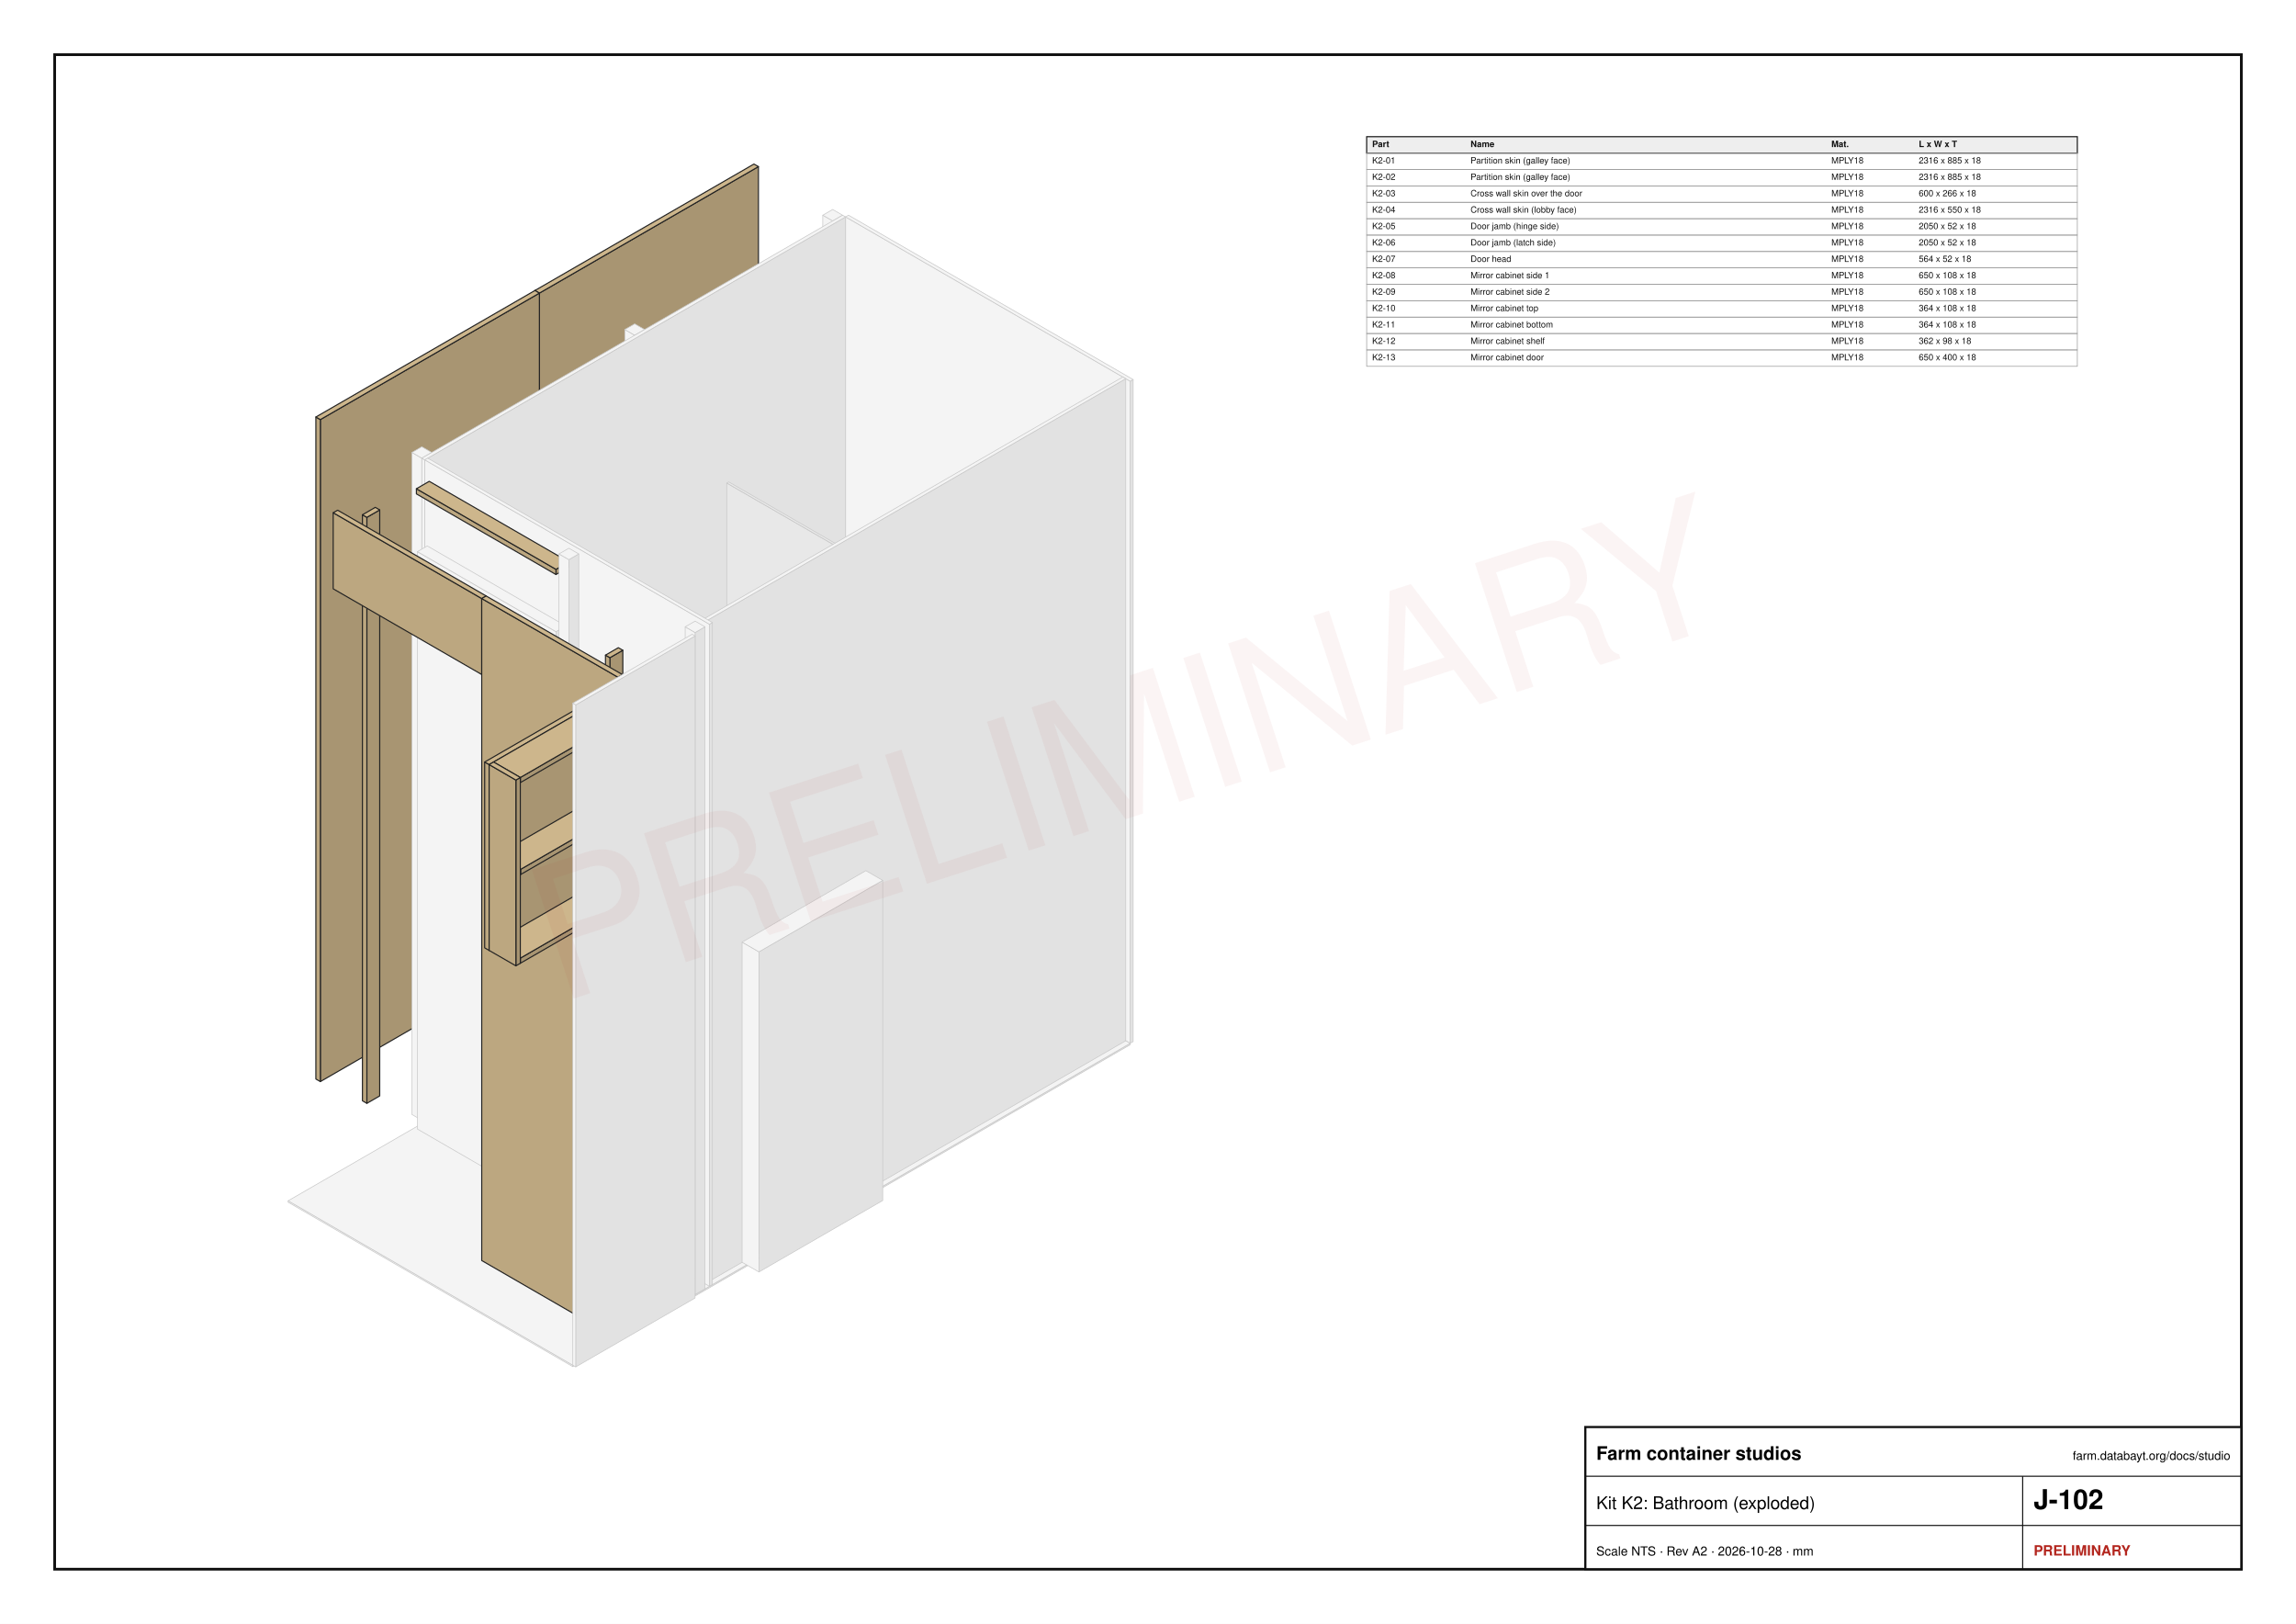
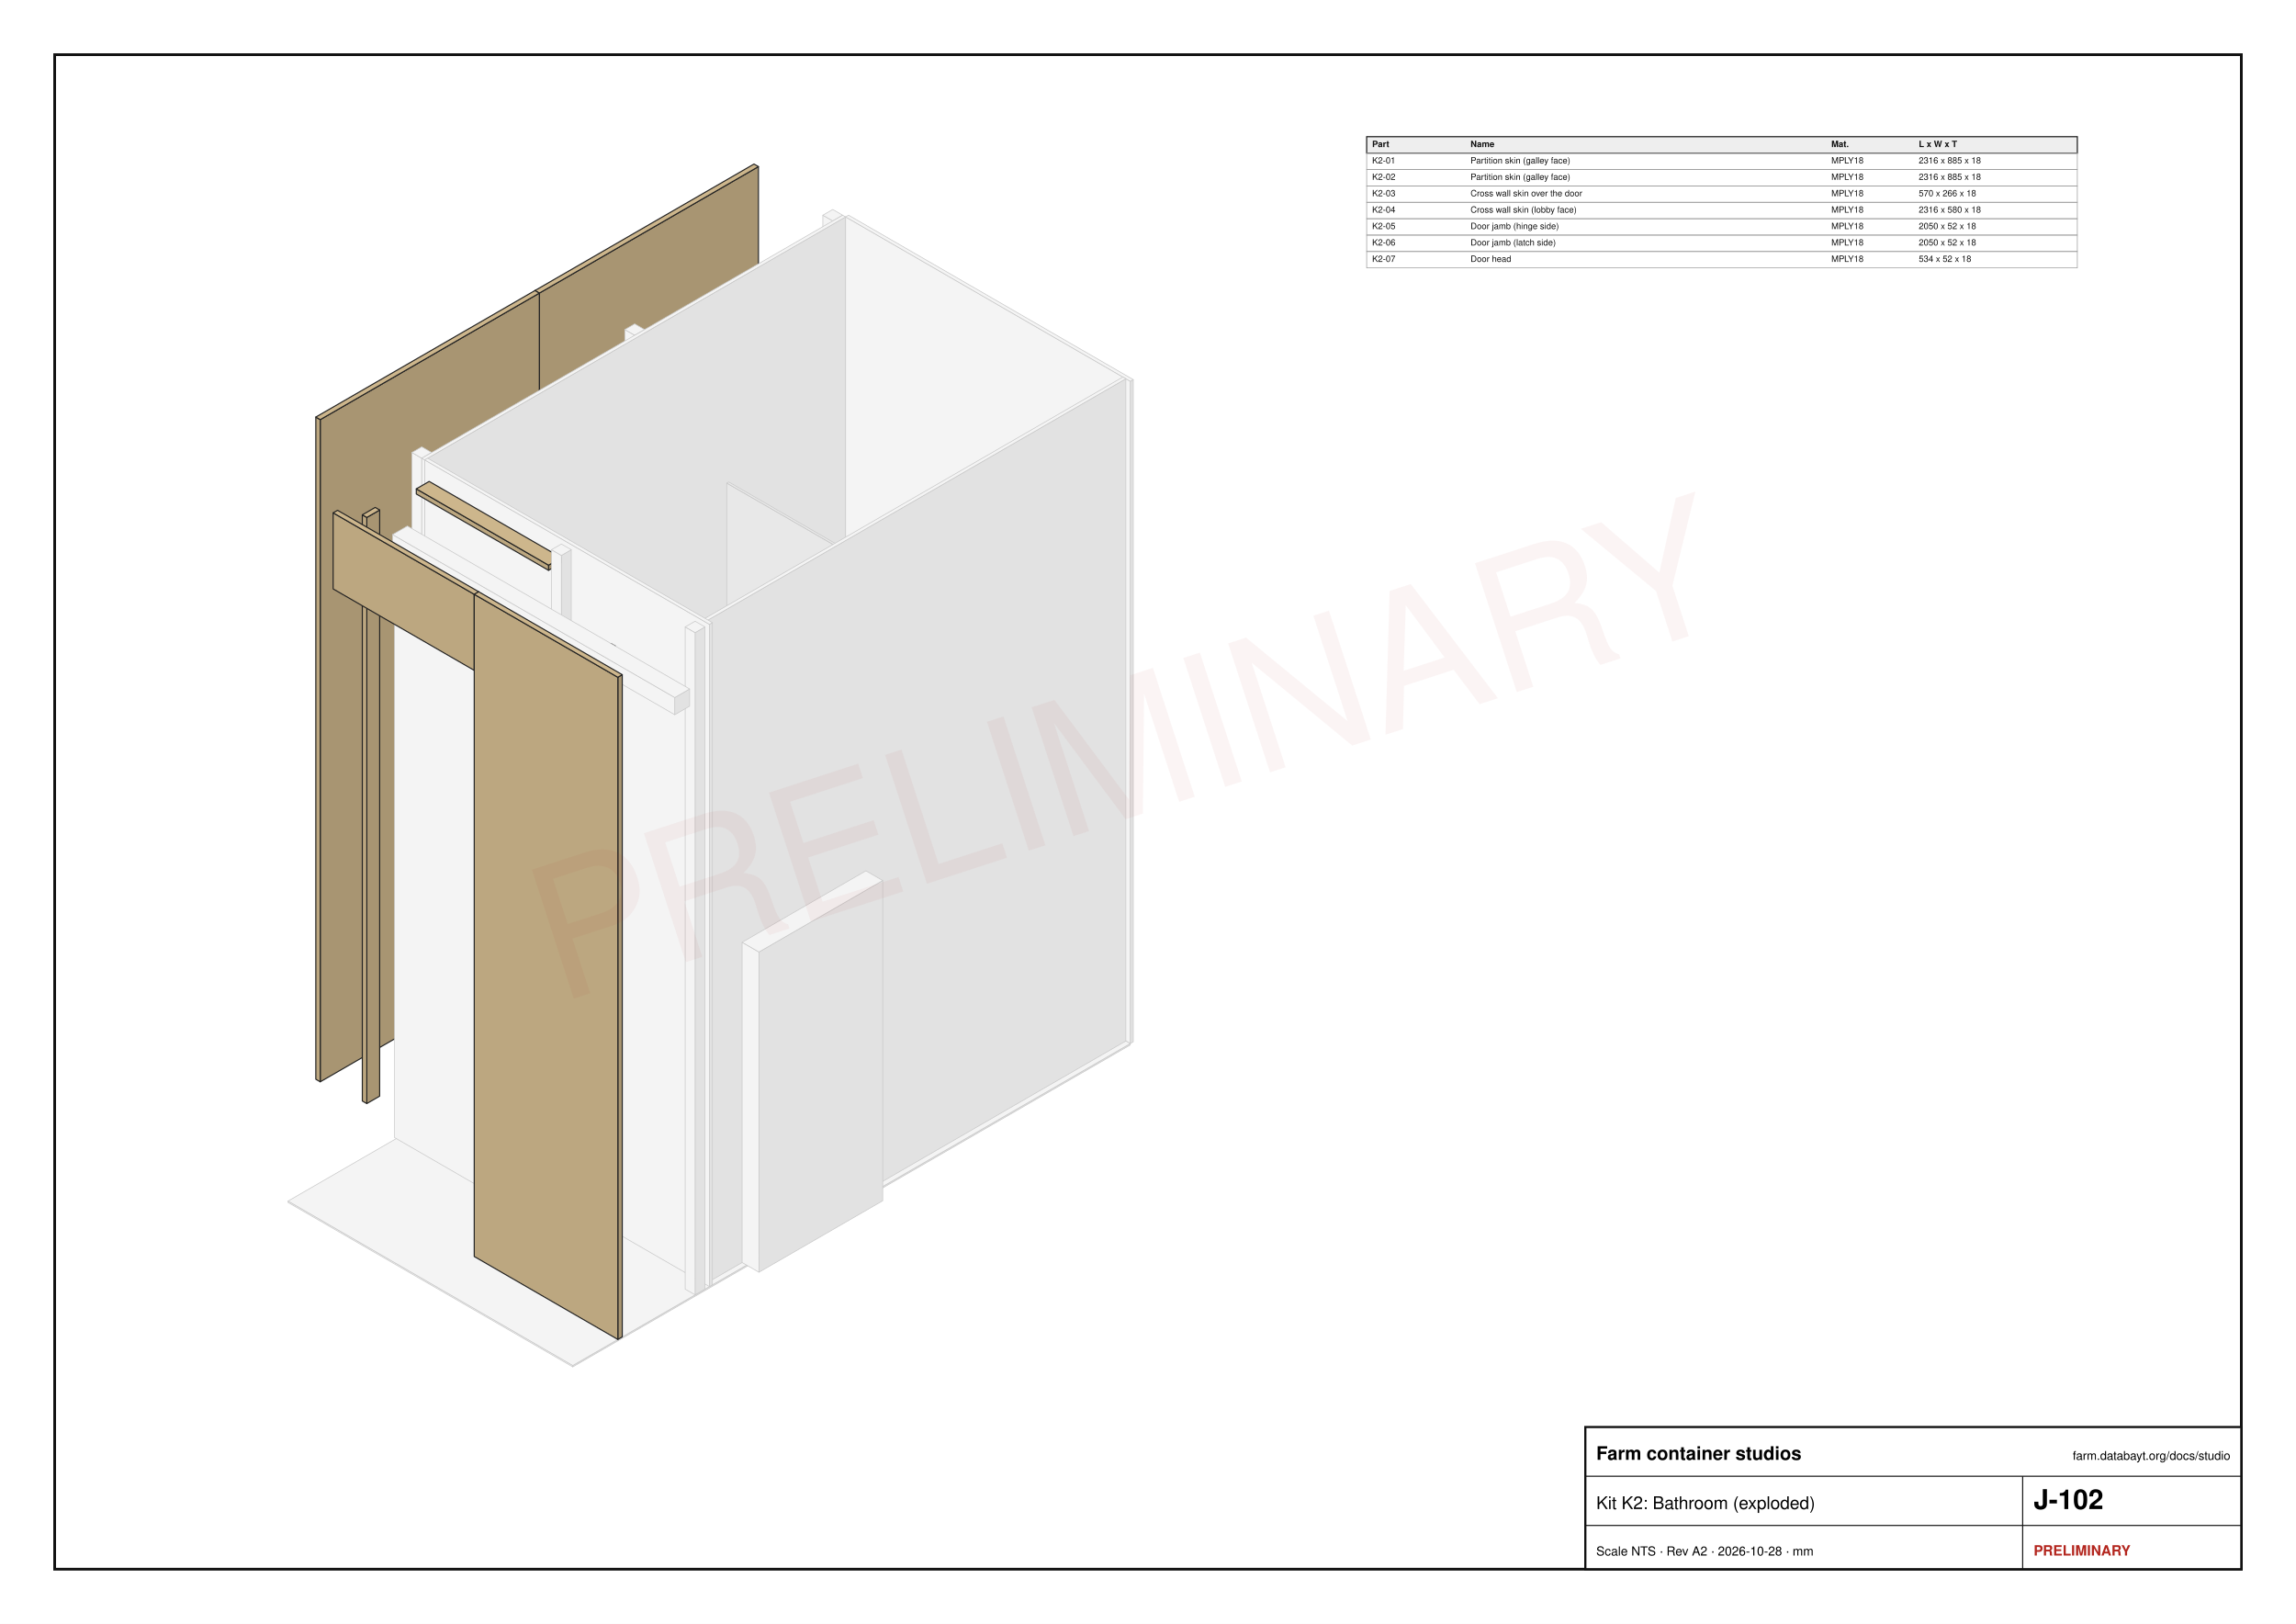
<svg xmlns="http://www.w3.org/2000/svg" width="420mm" height="297mm" viewBox="0 0 420 297" font-family="Helvetica, Arial, sans-serif">
  <rect x="0" y="0" width="420" height="297" fill="#fff" />
  <rect x="10" y="10" width="400" height="277" fill="none" stroke="#111" stroke-width="0.5" />
-   <polygon points="154.13,160.44 152.32,161.49 152.32,40.4 154.13,39.36" fill="#e2e2e2" stroke="#c8c8c8" stroke-width="0.12" stroke-linejoin="round" />
-   <polygon points="150.51,160.44 152.32,161.49 152.32,40.4 150.51,39.36" fill="#f4f4f4" stroke="#c8c8c8" stroke-width="0.12" stroke-linejoin="round" />
-   <polygon points="152.32,38.31 154.13,39.36 152.32,40.4 150.51,39.36" fill="#f4f4f4" stroke="#c8c8c8" stroke-width="0.12" stroke-linejoin="round" />
-   <polygon points="138.74,151.55 98.67,174.69 98.67,53.61 138.74,30.47" fill="#a89572" stroke="#222" stroke-width="0.2" stroke-linejoin="round" />
-   <polygon points="97.85,174.22 98.67,174.69 98.67,53.61 97.85,53.13" fill="#bca780" stroke="#222" stroke-width="0.2" stroke-linejoin="round" />
-   <polygon points="137.92,30 138.74,30.47 98.67,53.61 97.85,53.13" fill="#cdb68c" stroke="#222" stroke-width="0.2" stroke-linejoin="round" />
-   <polygon points="207.29,190.5 206.74,190.82 206.74,69.73 207.29,69.42" fill="#e2e2e2" stroke="#c8c8c8" stroke-width="0.12" stroke-linejoin="round" />
-   <polygon points="154.68,160.76 206.74,190.82 206.74,69.73 154.68,39.67" fill="#f4f4f4" stroke="#c8c8c8" stroke-width="0.12" stroke-linejoin="round" />
-   <polygon points="155.22,39.36 207.29,69.42 206.74,69.73 154.68,39.67" fill="#f4f4f4" stroke="#c8c8c8" stroke-width="0.12" stroke-linejoin="round" />
-   <polygon points="117.91,181.35 116.1,182.4 116.1,61.32 117.91,60.27" fill="#e2e2e2" stroke="#c8c8c8" stroke-width="0.12" stroke-linejoin="round" />
-   <polygon points="114.29,181.35 116.1,182.4 116.1,61.32 114.29,60.27" fill="#f4f4f4" stroke="#c8c8c8" stroke-width="0.12" stroke-linejoin="round" />
-   <polygon points="116.1,59.23 117.91,60.27 116.1,61.32 114.29,60.27" fill="#f4f4f4" stroke="#c8c8c8" stroke-width="0.12" stroke-linejoin="round" />
-   <polygon points="98.67,174.69 58.6,197.82 58.6,76.74 98.67,53.61" fill="#a89572" stroke="#222" stroke-width="0.2" stroke-linejoin="round" />
-   <polygon points="57.78,197.35 58.6,197.82 58.6,76.74 57.78,76.27" fill="#bca780" stroke="#222" stroke-width="0.2" stroke-linejoin="round" />
-   <polygon points="97.85,53.13 98.67,53.61 58.6,76.74 57.78,76.27" fill="#cdb68c" stroke="#222" stroke-width="0.2" stroke-linejoin="round" />
-   <polygon points="69.46,200.44 67.11,201.8 67.11,94.62 69.46,93.26" fill="#a89572" stroke="#222" stroke-width="0.2" stroke-linejoin="round" />
-   <polygon points="66.3,201.33 67.11,201.8 67.11,94.62 66.3,94.15" fill="#bca780" stroke="#222" stroke-width="0.2" stroke-linejoin="round" />
-   <polygon points="68.65,92.79 69.46,93.26 67.11,94.62 66.3,94.15" fill="#cdb68c" stroke="#222" stroke-width="0.2" stroke-linejoin="round" />
-   <polygon points="78.97,203.84 77.16,204.88 77.16,83.8 78.97,82.75" fill="#e2e2e2" stroke="#c8c8c8" stroke-width="0.12" stroke-linejoin="round" />
-   <polygon points="75.35,203.84 77.16,204.88 77.16,83.8 75.35,82.75" fill="#f4f4f4" stroke="#c8c8c8" stroke-width="0.12" stroke-linejoin="round" />
-   <polygon points="77.16,81.71 78.97,82.75 77.16,83.8 75.35,82.75" fill="#f4f4f4" stroke="#c8c8c8" stroke-width="0.12" stroke-linejoin="round" />
-   <polygon points="154.68,160.76 77.71,205.19 77.71,84.11 154.68,39.67" fill="#e2e2e2" stroke="#c8c8c8" stroke-width="0.12" stroke-linejoin="round" />
-   <polygon points="77.16,204.88 77.71,205.19 77.71,84.11 77.16,83.8" fill="#f4f4f4" stroke="#c8c8c8" stroke-width="0.12" stroke-linejoin="round" />
-   <polygon points="154.13,39.36 154.68,39.67 77.71,84.11 77.16,83.8" fill="#f4f4f4" stroke="#c8c8c8" stroke-width="0.12" stroke-linejoin="round" />
-   <polygon points="206.74,191.08 104.78,249.95 104.78,249.69 206.74,190.82" fill="#e2e2e2" stroke="#c8c8c8" stroke-width="0.12" stroke-linejoin="round" />
-   <polygon points="52.71,219.89 104.78,249.95 104.78,249.69 52.71,219.62" fill="#f4f4f4" stroke="#c8c8c8" stroke-width="0.12" stroke-linejoin="round" />
-   <polygon points="154.68,160.76 206.74,190.82 104.78,249.69 52.71,219.62" fill="#f4f4f4" stroke="#c8c8c8" stroke-width="0.12" stroke-linejoin="round" />
-   <polygon points="160.11,163.89 119.36,187.42 119.36,129.91 160.11,106.38" fill="#e2e2e2" stroke="#c8c8c8" stroke-width="0.12" stroke-linejoin="round" />
-   <polygon points="113.93,184.28 119.36,187.42 119.36,129.91 113.93,126.77" fill="#f4f4f4" stroke="#c8c8c8" stroke-width="0.12" stroke-linejoin="round" />
-   <polygon points="154.68,103.25 160.11,106.38 119.36,129.91 113.93,126.77" fill="#f4f4f4" stroke="#c8c8c8" stroke-width="0.12" stroke-linejoin="round" />
-   <polygon points="205.39,190.03 164.64,213.56 164.64,211.21 205.39,187.68" fill="#e2e2e2" stroke="#c8c8c8" stroke-width="0.12" stroke-linejoin="round" />
-   <polygon points="119.36,187.42 164.64,213.56 164.64,211.21 119.36,185.07" fill="#f4f4f4" stroke="#c8c8c8" stroke-width="0.12" stroke-linejoin="round" />
-   <polygon points="160.11,161.54 205.39,187.68 164.64,211.21 119.36,185.07" fill="#f4f4f4" stroke="#c8c8c8" stroke-width="0.12" stroke-linejoin="round" />
-   <polygon points="165,211 164.64,211.21 164.64,106.64 165,106.44" fill="#e2e2e2" fill-opacity="0.35" stroke="#c8c8c8" stroke-width="0.12" stroke-linejoin="round" />
-   <polygon points="132.94,192.91 164.64,211.21 164.64,106.64 132.94,88.35" fill="#f4f4f4" fill-opacity="0.35" stroke="#c8c8c8" stroke-width="0.12" stroke-linejoin="round" />
-   <polygon points="133.31,88.14 165,106.44 164.64,106.64 132.94,88.35" fill="#f4f4f4" fill-opacity="0.35" stroke="#c8c8c8" stroke-width="0.12" stroke-linejoin="round" />
-   <polygon points="155.13,208.59 137.92,218.53 137.92,207.02 155.13,197.09" fill="#e2e2e2" stroke="#c8c8c8" stroke-width="0.12" stroke-linejoin="round" />
-   <polygon points="114.38,204.93 137.92,218.53 137.92,207.02 114.38,193.43" fill="#f4f4f4" stroke="#c8c8c8" stroke-width="0.12" stroke-linejoin="round" />
-   <polygon points="131.58,183.5 155.13,197.09 137.92,207.02 114.38,193.43" fill="#f4f4f4" stroke="#c8c8c8" stroke-width="0.12" stroke-linejoin="round" />
-   <polygon points="205.93,190.35 128.96,234.79 128.96,113.7 205.93,69.26" fill="#e2e2e2" stroke="#c8c8c8" stroke-width="0.12" stroke-linejoin="round" />
-   <polygon points="128.42,234.47 128.96,234.79 128.96,113.7 128.42,113.39" fill="#f4f4f4" stroke="#c8c8c8" stroke-width="0.12" stroke-linejoin="round" />
-   <polygon points="205.39,68.95 205.93,69.26 128.96,113.7 128.42,113.39" fill="#f4f4f4" stroke="#c8c8c8" stroke-width="0.12" stroke-linejoin="round" />
-   <polygon points="161.47,219.57 138.83,232.64 138.83,174.09 161.47,161.02" fill="#e2e2e2" stroke="#c8c8c8" stroke-width="0.12" stroke-linejoin="round" />
-   <polygon points="135.75,230.87 138.83,232.64 138.83,174.09 135.75,172.31" fill="#f4f4f4" stroke="#c8c8c8" stroke-width="0.12" stroke-linejoin="round" />
-   <polygon points="158.39,159.24 161.47,161.02 138.83,174.09 135.75,172.31" fill="#f4f4f4" stroke="#c8c8c8" stroke-width="0.12" stroke-linejoin="round" />
-   <polygon points="130.32,234.94 129.77,235.26 129.77,114.17 130.32,113.86" fill="#e2e2e2" stroke="#c8c8c8" stroke-width="0.12" stroke-linejoin="round" />
-   <polygon points="77.71,205.19 129.77,235.26 129.77,114.17 77.71,84.11" fill="#f4f4f4" stroke="#c8c8c8" stroke-width="0.12" stroke-linejoin="round" />
-   <polygon points="78.25,83.8 130.32,113.86 129.77,114.17 77.71,84.11" fill="#f4f4f4" stroke="#c8c8c8" stroke-width="0.12" stroke-linejoin="round" />
-   <polygon points="103.51,220.1 101.7,221.14 101.7,115.53 103.51,114.49" fill="#e2e2e2" stroke="#c8c8c8" stroke-width="0.12" stroke-linejoin="round" />
-   <polygon points="76.35,206.5 101.7,221.14 101.7,115.53 76.35,100.89" fill="#f4f4f4" stroke="#c8c8c8" stroke-width="0.12" stroke-linejoin="round" />
-   <polygon points="78.16,99.85 103.51,114.49 101.7,115.53 76.35,100.89" fill="#f4f4f4" stroke="#c8c8c8" stroke-width="0.12" stroke-linejoin="round" />
-   <polygon points="113.93,226.11 111.57,227.47 111.57,120.29 113.93,118.93" fill="#a89572" stroke="#222" stroke-width="0.2" stroke-linejoin="round" />
-   <polygon points="110.76,227 111.57,227.47 111.57,120.29 110.76,119.82" fill="#bca780" stroke="#222" stroke-width="0.2" stroke-linejoin="round" />
-   <polygon points="113.11,118.46 113.93,118.93 111.57,120.29 110.76,119.82" fill="#cdb68c" stroke="#222" stroke-width="0.2" stroke-linejoin="round" />
-   <polygon points="128.96,235.73 127.15,236.77 127.15,115.69 128.96,114.64" fill="#e2e2e2" stroke="#c8c8c8" stroke-width="0.12" stroke-linejoin="round" />
-   <polygon points="125.34,235.73 127.15,236.77 127.15,115.69 125.34,114.64" fill="#f4f4f4" stroke="#c8c8c8" stroke-width="0.12" stroke-linejoin="round" />
-   <polygon points="127.15,113.6 128.96,114.64 127.15,115.69 125.34,114.64" fill="#f4f4f4" stroke="#c8c8c8" stroke-width="0.12" stroke-linejoin="round" />
-   <polygon points="104.06,103.72 101.7,105.08 101.7,104.13 104.06,102.78" fill="#a89572" stroke="#222" stroke-width="0.2" stroke-linejoin="round" />
-   <polygon points="76.17,90.33 101.7,105.08 101.7,104.13 76.17,89.39" fill="#bca780" stroke="#222" stroke-width="0.2" stroke-linejoin="round" />
-   <polygon points="78.52,88.03 104.06,102.78 101.7,104.13 76.17,89.39" fill="#cdb68c" stroke="#222" stroke-width="0.2" stroke-linejoin="round" />
-   <polygon points="105.87,222.4 104.06,223.44 104.06,102.36 105.87,101.31" fill="#e2e2e2" stroke="#c8c8c8" stroke-width="0.12" stroke-linejoin="round" />
-   <polygon points="102.25,222.4 104.06,223.44 104.06,102.36 102.25,101.31" fill="#f4f4f4" stroke="#c8c8c8" stroke-width="0.12" stroke-linejoin="round" />
-   <polygon points="104.06,100.27 105.87,101.31 104.06,102.36 102.25,101.31" fill="#f4f4f4" stroke="#c8c8c8" stroke-width="0.12" stroke-linejoin="round" />
-   <polygon points="124.34,201.8 106.23,212.25 106.23,204.41 124.34,193.95" fill="#e2e2e2" stroke="#c8c8c8" stroke-width="0.12" stroke-linejoin="round" />
-   <polygon points="92.65,204.41 106.23,212.25 106.23,204.41 92.65,196.57" fill="#f4f4f4" stroke="#c8c8c8" stroke-width="0.12" stroke-linejoin="round" />
-   <polygon points="110.76,186.11 124.34,193.95 106.23,204.41 92.65,196.57" fill="#f4f4f4" stroke="#c8c8c8" stroke-width="0.12" stroke-linejoin="round" />
-   <polygon points="88.93,122.9 88.12,123.37 88.12,109.47 88.93,109" fill="#a89572" stroke="#222" stroke-width="0.2" stroke-linejoin="round" />
-   <polygon points="60.95,107.69 88.12,123.37 88.12,109.47 60.95,93.78" fill="#bca780" stroke="#222" stroke-width="0.2" stroke-linejoin="round" />
-   <polygon points="61.77,93.31 88.93,109 88.12,109.47 60.95,93.78" fill="#cdb68c" stroke="#222" stroke-width="0.2" stroke-linejoin="round" />
-   <polygon points="113.84,244.46 113.02,244.93 113.02,123.85 113.84,123.37" fill="#a89572" stroke="#222" stroke-width="0.2" stroke-linejoin="round" />
-   <polygon points="88.12,230.55 113.02,244.93 113.02,123.85 88.12,109.47" fill="#bca780" stroke="#222" stroke-width="0.2" stroke-linejoin="round" />
-   <polygon points="88.93,109 113.84,123.37 113.02,123.85 88.12,109.47" fill="#cdb68c" stroke="#222" stroke-width="0.2" stroke-linejoin="round" />
-   <polygon points="107.59,163.37 89.48,173.83 89.48,139.84 107.59,129.39" fill="#a89572" stroke="#222" stroke-width="0.2" stroke-linejoin="round" />
-   <polygon points="88.66,173.36 89.48,173.83 89.48,139.84 88.66,139.37" fill="#bca780" stroke="#222" stroke-width="0.2" stroke-linejoin="round" />
-   <polygon points="106.77,128.92 107.59,129.39 89.48,139.84 88.66,139.37" fill="#cdb68c" stroke="#222" stroke-width="0.2" stroke-linejoin="round" />
-   <polygon points="112.48,166.19 111.66,166.66 111.66,132.68 112.48,132.21" fill="#a89572" stroke="#222" stroke-width="0.2" stroke-linejoin="round" />
-   <polygon points="106.77,163.84 111.66,166.66 111.66,132.68 106.77,129.86" fill="#bca780" stroke="#222" stroke-width="0.2" stroke-linejoin="round" />
-   <polygon points="107.59,129.39 112.48,132.21 111.66,132.68 106.77,129.86" fill="#cdb68c" stroke="#222" stroke-width="0.2" stroke-linejoin="round" />
-   <polygon points="111.66,166.66 95.18,176.18 95.18,175.24 111.66,165.72" fill="#a89572" stroke="#222" stroke-width="0.2" stroke-linejoin="round" />
-   <polygon points="90.29,173.36 95.18,176.18 95.18,175.24 90.29,172.41" fill="#bca780" stroke="#222" stroke-width="0.2" stroke-linejoin="round" />
-   <polygon points="106.77,162.9 111.66,165.72 95.18,175.24 90.29,172.41" fill="#cdb68c" stroke="#222" stroke-width="0.2" stroke-linejoin="round" />
-   <polygon points="111.62,150.48 95.23,159.95 95.23,159 111.62,149.54" fill="#a89572" stroke="#222" stroke-width="0.2" stroke-linejoin="round" />
-   <polygon points="90.79,157.38 95.23,159.95 95.23,159 90.79,156.44" fill="#bca780" stroke="#222" stroke-width="0.2" stroke-linejoin="round" />
-   <polygon points="107.18,146.98 111.62,149.54 95.23,159 90.79,156.44" fill="#cdb68c" stroke="#222" stroke-width="0.2" stroke-linejoin="round" />
-   <polygon points="111.66,133.62 95.18,143.14 95.18,142.2 111.66,132.68" fill="#a89572" stroke="#222" stroke-width="0.2" stroke-linejoin="round" />
-   <polygon points="90.29,140.31 95.18,143.14 95.18,142.2 90.29,139.37" fill="#bca780" stroke="#222" stroke-width="0.2" stroke-linejoin="round" />
-   <polygon points="106.77,129.86 111.66,132.68 95.18,142.2 90.29,139.37" fill="#cdb68c" stroke="#222" stroke-width="0.2" stroke-linejoin="round" />
-   <polygon points="127.15,237.4 105.32,250 105.32,128.92 127.15,116.32" fill="#e2e2e2" stroke="#c8c8c8" stroke-width="0.12" stroke-linejoin="round" />
-   <polygon points="104.78,249.69 105.32,250 105.32,128.92 104.78,128.6" fill="#f4f4f4" stroke="#c8c8c8" stroke-width="0.12" stroke-linejoin="round" />
-   <polygon points="126.6,116 127.15,116.32 105.32,128.92 104.78,128.6" fill="#f4f4f4" stroke="#c8c8c8" stroke-width="0.12" stroke-linejoin="round" />
-   <polygon points="95.18,176.18 94.37,176.65 94.37,142.67 95.18,142.2" fill="#a89572" stroke="#222" stroke-width="0.2" stroke-linejoin="round" />
-   <polygon points="89.48,173.83 94.37,176.65 94.37,142.67 89.48,139.84" fill="#bca780" stroke="#222" stroke-width="0.2" stroke-linejoin="round" />
-   <polygon points="90.29,139.37 95.18,142.2 94.37,142.67 89.48,139.84" fill="#cdb68c" stroke="#222" stroke-width="0.2" stroke-linejoin="round" />
+   <polygon points="154.14,160.47 152.33,161.52 152.33,40.41 154.14,39.36" fill="#e2e2e2" stroke="#c8c8c8" stroke-width="0.12" stroke-linejoin="round" />
+   <polygon points="150.52,160.47 152.33,161.52 152.33,40.41 150.52,39.36" fill="#f4f4f4" stroke="#c8c8c8" stroke-width="0.12" stroke-linejoin="round" />
+   <polygon points="152.33,38.31 154.14,39.36 152.33,40.41 150.52,39.36" fill="#f4f4f4" stroke="#c8c8c8" stroke-width="0.12" stroke-linejoin="round" />
+   <polygon points="138.74,151.58 98.66,174.72 98.66,53.61 138.74,30.47" fill="#a89572" stroke="#222" stroke-width="0.2" stroke-linejoin="round" />
+   <polygon points="97.85,174.25 98.66,174.72 98.66,53.61 97.85,53.14" fill="#bca780" stroke="#222" stroke-width="0.2" stroke-linejoin="round" />
+   <polygon points="137.93,30 138.74,30.47 98.66,53.61 97.85,53.14" fill="#cdb68c" stroke="#222" stroke-width="0.2" stroke-linejoin="round" />
+   <polygon points="207.31,190.54 206.76,190.86 206.76,69.74 207.31,69.43" fill="#e2e2e2" stroke="#c8c8c8" stroke-width="0.12" stroke-linejoin="round" />
+   <polygon points="154.68,160.79 206.76,190.86 206.76,69.74 154.68,39.67" fill="#f4f4f4" stroke="#c8c8c8" stroke-width="0.12" stroke-linejoin="round" />
+   <polygon points="155.23,39.36 207.31,69.43 206.76,69.74 154.68,39.67" fill="#f4f4f4" stroke="#c8c8c8" stroke-width="0.12" stroke-linejoin="round" />
+   <polygon points="117.91,181.39 116.1,182.44 116.1,61.32 117.91,60.28" fill="#e2e2e2" stroke="#c8c8c8" stroke-width="0.12" stroke-linejoin="round" />
+   <polygon points="114.29,181.39 116.1,182.44 116.1,61.32 114.29,60.28" fill="#f4f4f4" stroke="#c8c8c8" stroke-width="0.12" stroke-linejoin="round" />
+   <polygon points="116.1,59.23 117.91,60.28 116.1,61.32 114.29,60.28" fill="#f4f4f4" stroke="#c8c8c8" stroke-width="0.12" stroke-linejoin="round" />
+   <polygon points="98.66,174.72 58.58,197.86 58.58,76.75 98.66,53.61" fill="#a89572" stroke="#222" stroke-width="0.2" stroke-linejoin="round" />
+   <polygon points="57.77,197.39 58.58,197.86 58.58,76.75 57.77,76.28" fill="#bca780" stroke="#222" stroke-width="0.2" stroke-linejoin="round" />
+   <polygon points="97.85,53.14 98.66,53.61 58.58,76.75 57.77,76.28" fill="#cdb68c" stroke="#222" stroke-width="0.2" stroke-linejoin="round" />
+   <polygon points="69.45,200.48 67.1,201.84 67.1,94.64 69.45,93.28" fill="#a89572" stroke="#222" stroke-width="0.2" stroke-linejoin="round" />
+   <polygon points="66.28,201.37 67.1,201.84 67.1,94.64 66.28,94.16" fill="#bca780" stroke="#222" stroke-width="0.2" stroke-linejoin="round" />
+   <polygon points="68.64,92.8 69.45,93.28 67.1,94.64 66.28,94.16" fill="#cdb68c" stroke="#222" stroke-width="0.2" stroke-linejoin="round" />
+   <polygon points="78.96,203.88 77.15,204.92 77.15,83.81 78.96,82.76" fill="#e2e2e2" stroke="#c8c8c8" stroke-width="0.12" stroke-linejoin="round" />
+   <polygon points="75.34,203.88 77.15,204.92 77.15,83.81 75.34,82.76" fill="#f4f4f4" stroke="#c8c8c8" stroke-width="0.12" stroke-linejoin="round" />
+   <polygon points="77.15,81.72 78.96,82.76 77.15,83.81 75.34,82.76" fill="#f4f4f4" stroke="#c8c8c8" stroke-width="0.12" stroke-linejoin="round" />
+   <polygon points="154.68,160.79 77.69,205.24 77.69,84.12 154.68,39.67" fill="#e2e2e2" stroke="#c8c8c8" stroke-width="0.12" stroke-linejoin="round" />
+   <polygon points="77.15,204.92 77.69,205.24 77.69,84.12 77.15,83.81" fill="#f4f4f4" stroke="#c8c8c8" stroke-width="0.12" stroke-linejoin="round" />
+   <polygon points="154.14,39.36 154.68,39.67 77.69,84.12 77.15,83.81" fill="#f4f4f4" stroke="#c8c8c8" stroke-width="0.12" stroke-linejoin="round" />
+   <polygon points="206.76,191.12 104.77,250 104.77,249.74 206.76,190.86" fill="#e2e2e2" stroke="#c8c8c8" stroke-width="0.12" stroke-linejoin="round" />
+   <polygon points="52.69,219.93 104.77,250 104.77,249.74 52.69,219.67" fill="#f4f4f4" stroke="#c8c8c8" stroke-width="0.12" stroke-linejoin="round" />
+   <polygon points="154.68,160.79 206.76,190.86 104.77,249.74 52.69,219.67" fill="#f4f4f4" stroke="#c8c8c8" stroke-width="0.12" stroke-linejoin="round" />
+   <polygon points="160.12,163.92 119.36,187.46 119.36,129.93 160.12,106.4" fill="#e2e2e2" stroke="#c8c8c8" stroke-width="0.12" stroke-linejoin="round" />
+   <polygon points="113.92,184.32 119.36,187.46 119.36,129.93 113.92,126.8" fill="#f4f4f4" stroke="#c8c8c8" stroke-width="0.12" stroke-linejoin="round" />
+   <polygon points="154.68,103.26 160.12,106.4 119.36,129.93 113.92,126.8" fill="#f4f4f4" stroke="#c8c8c8" stroke-width="0.12" stroke-linejoin="round" />
+   <polygon points="205.4,190.07 164.65,213.6 164.65,211.25 205.4,187.72" fill="#e2e2e2" stroke="#c8c8c8" stroke-width="0.12" stroke-linejoin="round" />
+   <polygon points="119.36,187.46 164.65,213.6 164.65,211.25 119.36,185.1" fill="#f4f4f4" stroke="#c8c8c8" stroke-width="0.12" stroke-linejoin="round" />
+   <polygon points="160.12,161.57 205.4,187.72 164.65,211.25 119.36,185.1" fill="#f4f4f4" stroke="#c8c8c8" stroke-width="0.12" stroke-linejoin="round" />
+   <polygon points="165.01,211.04 164.65,211.25 164.65,106.66 165.01,106.45" fill="#e2e2e2" fill-opacity="0.35" stroke="#c8c8c8" stroke-width="0.12" stroke-linejoin="round" />
+   <polygon points="132.94,192.95 164.65,211.25 164.65,106.66 132.94,88.36" fill="#f4f4f4" fill-opacity="0.35" stroke="#c8c8c8" stroke-width="0.12" stroke-linejoin="round" />
+   <polygon points="133.31,88.15 165.01,106.45 164.65,106.66 132.94,88.36" fill="#f4f4f4" fill-opacity="0.35" stroke="#c8c8c8" stroke-width="0.12" stroke-linejoin="round" />
+   <polygon points="155.13,208.64 137.93,218.57 137.93,207.07 155.13,197.13" fill="#e2e2e2" stroke="#c8c8c8" stroke-width="0.12" stroke-linejoin="round" />
+   <polygon points="114.38,204.98 137.93,218.57 137.93,207.07 114.38,193.47" fill="#f4f4f4" stroke="#c8c8c8" stroke-width="0.12" stroke-linejoin="round" />
+   <polygon points="131.59,183.53 155.13,197.13 137.93,207.07 114.38,193.47" fill="#f4f4f4" stroke="#c8c8c8" stroke-width="0.12" stroke-linejoin="round" />
+   <polygon points="205.95,190.39 128.96,234.83 128.96,113.72 205.95,69.27" fill="#e2e2e2" stroke="#c8c8c8" stroke-width="0.12" stroke-linejoin="round" />
+   <polygon points="128.41,234.52 128.96,234.83 128.96,113.72 128.41,113.41" fill="#f4f4f4" stroke="#c8c8c8" stroke-width="0.12" stroke-linejoin="round" />
+   <polygon points="205.4,68.96 205.95,69.27 128.96,113.72 128.41,113.41" fill="#f4f4f4" stroke="#c8c8c8" stroke-width="0.12" stroke-linejoin="round" />
+   <polygon points="161.47,219.62 138.83,232.69 138.83,174.12 161.47,161.05" fill="#e2e2e2" stroke="#c8c8c8" stroke-width="0.12" stroke-linejoin="round" />
+   <polygon points="135.75,230.91 138.83,232.69 138.83,174.12 135.75,172.34" fill="#f4f4f4" stroke="#c8c8c8" stroke-width="0.12" stroke-linejoin="round" />
+   <polygon points="158.4,159.27 161.47,161.05 138.83,174.12 135.75,172.34" fill="#f4f4f4" stroke="#c8c8c8" stroke-width="0.12" stroke-linejoin="round" />
+   <polygon points="130.32,234.99 129.77,235.31 129.77,114.19 130.32,113.88" fill="#e2e2e2" stroke="#c8c8c8" stroke-width="0.12" stroke-linejoin="round" />
+   <polygon points="77.69,205.24 129.77,235.31 129.77,114.19 77.69,84.12" fill="#f4f4f4" stroke="#c8c8c8" stroke-width="0.12" stroke-linejoin="round" />
+   <polygon points="78.24,83.81 130.32,113.88 129.77,114.19 77.69,84.12" fill="#f4f4f4" stroke="#c8c8c8" stroke-width="0.12" stroke-linejoin="round" />
+   <polygon points="112.56,225.37 110.21,226.73 110.21,119.53 112.56,118.17" fill="#a89572" stroke="#222" stroke-width="0.2" stroke-linejoin="round" />
+   <polygon points="109.39,226.26 110.21,226.73 110.21,119.53 109.39,119.06" fill="#bca780" stroke="#222" stroke-width="0.2" stroke-linejoin="round" />
+   <polygon points="111.75,117.7 112.56,118.17 110.21,119.53 109.39,119.06" fill="#cdb68c" stroke="#222" stroke-width="0.2" stroke-linejoin="round" />
+   <polygon points="128.96,235.78 127.15,236.82 127.15,115.71 128.96,114.66" fill="#e2e2e2" stroke="#c8c8c8" stroke-width="0.12" stroke-linejoin="round" />
+   <polygon points="125.34,235.78 127.15,236.82 127.15,115.71 125.34,114.66" fill="#f4f4f4" stroke="#c8c8c8" stroke-width="0.12" stroke-linejoin="round" />
+   <polygon points="127.15,113.62 128.96,114.66 127.15,115.71 125.34,114.66" fill="#f4f4f4" stroke="#c8c8c8" stroke-width="0.12" stroke-linejoin="round" />
+   <polygon points="102.69,102.95 100.34,104.31 100.34,103.37 102.69,102.01" fill="#a89572" stroke="#222" stroke-width="0.2" stroke-linejoin="round" />
+   <polygon points="76.15,90.35 100.34,104.31 100.34,103.37 76.15,89.41" fill="#bca780" stroke="#222" stroke-width="0.2" stroke-linejoin="round" />
+   <polygon points="78.51,88.05 102.69,102.01 100.34,103.37 76.15,89.41" fill="#cdb68c" stroke="#222" stroke-width="0.2" stroke-linejoin="round" />
+   <polygon points="99.97,222.02 98.16,223.07 98.16,115.6 99.97,114.56" fill="#e2e2e2" stroke="#c8c8c8" stroke-width="0.12" stroke-linejoin="round" />
+   <polygon points="72.17,208.06 98.16,223.07 98.16,115.6 72.17,100.6" fill="#f4f4f4" stroke="#c8c8c8" stroke-width="0.12" stroke-linejoin="round" />
+   <polygon points="73.98,99.55 99.97,114.56 98.16,115.6 72.17,100.6" fill="#f4f4f4" stroke="#c8c8c8" stroke-width="0.12" stroke-linejoin="round" />
+   <polygon points="104.5,221.66 102.69,222.7 102.69,101.59 104.5,100.54" fill="#e2e2e2" stroke="#c8c8c8" stroke-width="0.12" stroke-linejoin="round" />
+   <polygon points="100.88,221.66 102.69,222.7 102.69,101.59 100.88,100.54" fill="#f4f4f4" stroke="#c8c8c8" stroke-width="0.12" stroke-linejoin="round" />
+   <polygon points="102.69,99.5 104.5,100.54 102.69,101.59 100.88,100.54" fill="#f4f4f4" stroke="#c8c8c8" stroke-width="0.12" stroke-linejoin="round" />
+   <polygon points="126.15,129.15 123.43,130.72 123.43,127.58 126.15,126.01" fill="#e2e2e2" stroke="#c8c8c8" stroke-width="0.12" stroke-linejoin="round" />
+   <polygon points="71.81,100.91 123.43,130.72 123.43,127.58 71.81,97.77" fill="#f4f4f4" stroke="#c8c8c8" stroke-width="0.12" stroke-linejoin="round" />
+   <polygon points="74.52,96.2 126.15,126.01 123.43,127.58 71.81,97.77" fill="#f4f4f4" stroke="#c8c8c8" stroke-width="0.12" stroke-linejoin="round" />
+   <polygon points="87.57,122.14 86.75,122.61 86.75,108.7 87.57,108.23" fill="#a89572" stroke="#222" stroke-width="0.2" stroke-linejoin="round" />
+   <polygon points="60.94,107.71 86.75,122.61 86.75,108.7 60.94,93.8" fill="#bca780" stroke="#222" stroke-width="0.2" stroke-linejoin="round" />
+   <polygon points="61.75,93.33 87.57,108.23 86.75,108.7 60.94,93.8" fill="#cdb68c" stroke="#222" stroke-width="0.2" stroke-linejoin="round" />
+   <polygon points="113.83,244.51 113.02,244.98 113.02,123.87 113.83,123.4" fill="#a89572" stroke="#222" stroke-width="0.2" stroke-linejoin="round" />
+   <polygon points="86.75,229.81 113.02,244.98 113.02,123.87 86.75,108.7" fill="#bca780" stroke="#222" stroke-width="0.2" stroke-linejoin="round" />
+   <polygon points="87.57,108.23 113.83,123.4 113.02,123.87 86.75,108.7" fill="#cdb68c" stroke="#222" stroke-width="0.2" stroke-linejoin="round" />
  <rect x="250" y="25" width="130" height="3" fill="#eee" stroke="#111" stroke-width="0.2" />
  <text x="251" y="26.9" font-size="1.6" text-anchor="start" font-weight="bold" fill="#111">Part</text>
  <text x="269" y="26.9" font-size="1.6" text-anchor="start" font-weight="bold" fill="#111">Name</text>
  <text x="335" y="26.9" font-size="1.6" text-anchor="start" font-weight="bold" fill="#111">Mat.</text>
  <text x="351" y="26.9" font-size="1.6" text-anchor="start" font-weight="bold" fill="#111">L x W x T</text>
  <rect x="250" y="28" width="130" height="3" fill="none" stroke="#999" stroke-width="0.12" />
  <text x="251" y="29.9" font-size="1.6" text-anchor="start" font-weight="normal" fill="#111">K2-01</text>
  <text x="269" y="29.9" font-size="1.6" text-anchor="start" font-weight="normal" fill="#111">Partition skin (galley face)</text>
  <text x="335" y="29.9" font-size="1.6" text-anchor="start" font-weight="normal" fill="#111">MPLY18</text>
  <text x="351" y="29.9" font-size="1.6" text-anchor="start" font-weight="normal" fill="#111">2316 x 885 x 18</text>
  <rect x="250" y="31" width="130" height="3" fill="none" stroke="#999" stroke-width="0.12" />
  <text x="251" y="32.9" font-size="1.6" text-anchor="start" font-weight="normal" fill="#111">K2-02</text>
  <text x="269" y="32.9" font-size="1.6" text-anchor="start" font-weight="normal" fill="#111">Partition skin (galley face)</text>
  <text x="335" y="32.9" font-size="1.6" text-anchor="start" font-weight="normal" fill="#111">MPLY18</text>
  <text x="351" y="32.9" font-size="1.6" text-anchor="start" font-weight="normal" fill="#111">2316 x 885 x 18</text>
  <rect x="250" y="34" width="130" height="3" fill="none" stroke="#999" stroke-width="0.12" />
  <text x="251" y="35.9" font-size="1.6" text-anchor="start" font-weight="normal" fill="#111">K2-03</text>
  <text x="269" y="35.9" font-size="1.6" text-anchor="start" font-weight="normal" fill="#111">Cross wall skin over the door</text>
  <text x="335" y="35.9" font-size="1.6" text-anchor="start" font-weight="normal" fill="#111">MPLY18</text>
-   <text x="351" y="35.9" font-size="1.6" text-anchor="start" font-weight="normal" fill="#111">600 x 266 x 18</text>
+   <text x="351" y="35.9" font-size="1.6" text-anchor="start" font-weight="normal" fill="#111">570 x 266 x 18</text>
  <rect x="250" y="37" width="130" height="3" fill="none" stroke="#999" stroke-width="0.12" />
  <text x="251" y="38.9" font-size="1.6" text-anchor="start" font-weight="normal" fill="#111">K2-04</text>
  <text x="269" y="38.9" font-size="1.6" text-anchor="start" font-weight="normal" fill="#111">Cross wall skin (lobby face)</text>
  <text x="335" y="38.9" font-size="1.6" text-anchor="start" font-weight="normal" fill="#111">MPLY18</text>
-   <text x="351" y="38.9" font-size="1.6" text-anchor="start" font-weight="normal" fill="#111">2316 x 550 x 18</text>
+   <text x="351" y="38.9" font-size="1.6" text-anchor="start" font-weight="normal" fill="#111">2316 x 580 x 18</text>
  <rect x="250" y="40" width="130" height="3" fill="none" stroke="#999" stroke-width="0.12" />
  <text x="251" y="41.9" font-size="1.6" text-anchor="start" font-weight="normal" fill="#111">K2-05</text>
  <text x="269" y="41.9" font-size="1.6" text-anchor="start" font-weight="normal" fill="#111">Door jamb (hinge side)</text>
  <text x="335" y="41.9" font-size="1.6" text-anchor="start" font-weight="normal" fill="#111">MPLY18</text>
  <text x="351" y="41.9" font-size="1.6" text-anchor="start" font-weight="normal" fill="#111">2050 x 52 x 18</text>
  <rect x="250" y="43" width="130" height="3" fill="none" stroke="#999" stroke-width="0.12" />
  <text x="251" y="44.9" font-size="1.6" text-anchor="start" font-weight="normal" fill="#111">K2-06</text>
  <text x="269" y="44.9" font-size="1.6" text-anchor="start" font-weight="normal" fill="#111">Door jamb (latch side)</text>
  <text x="335" y="44.9" font-size="1.6" text-anchor="start" font-weight="normal" fill="#111">MPLY18</text>
  <text x="351" y="44.9" font-size="1.6" text-anchor="start" font-weight="normal" fill="#111">2050 x 52 x 18</text>
  <rect x="250" y="46" width="130" height="3" fill="none" stroke="#999" stroke-width="0.12" />
  <text x="251" y="47.9" font-size="1.6" text-anchor="start" font-weight="normal" fill="#111">K2-07</text>
  <text x="269" y="47.9" font-size="1.6" text-anchor="start" font-weight="normal" fill="#111">Door head</text>
  <text x="335" y="47.9" font-size="1.6" text-anchor="start" font-weight="normal" fill="#111">MPLY18</text>
-   <text x="351" y="47.9" font-size="1.6" text-anchor="start" font-weight="normal" fill="#111">564 x 52 x 18</text>
-   <rect x="250" y="49" width="130" height="3" fill="none" stroke="#999" stroke-width="0.12" />
-   <text x="251" y="50.9" font-size="1.6" text-anchor="start" font-weight="normal" fill="#111">K2-08</text>
-   <text x="269" y="50.9" font-size="1.6" text-anchor="start" font-weight="normal" fill="#111">Mirror cabinet side 1</text>
-   <text x="335" y="50.9" font-size="1.6" text-anchor="start" font-weight="normal" fill="#111">MPLY18</text>
-   <text x="351" y="50.9" font-size="1.6" text-anchor="start" font-weight="normal" fill="#111">650 x 108 x 18</text>
-   <rect x="250" y="52" width="130" height="3" fill="none" stroke="#999" stroke-width="0.12" />
-   <text x="251" y="53.9" font-size="1.6" text-anchor="start" font-weight="normal" fill="#111">K2-09</text>
-   <text x="269" y="53.9" font-size="1.6" text-anchor="start" font-weight="normal" fill="#111">Mirror cabinet side 2</text>
-   <text x="335" y="53.9" font-size="1.6" text-anchor="start" font-weight="normal" fill="#111">MPLY18</text>
-   <text x="351" y="53.9" font-size="1.6" text-anchor="start" font-weight="normal" fill="#111">650 x 108 x 18</text>
-   <rect x="250" y="55" width="130" height="3" fill="none" stroke="#999" stroke-width="0.12" />
-   <text x="251" y="56.9" font-size="1.6" text-anchor="start" font-weight="normal" fill="#111">K2-10</text>
-   <text x="269" y="56.9" font-size="1.6" text-anchor="start" font-weight="normal" fill="#111">Mirror cabinet top</text>
-   <text x="335" y="56.9" font-size="1.6" text-anchor="start" font-weight="normal" fill="#111">MPLY18</text>
-   <text x="351" y="56.9" font-size="1.6" text-anchor="start" font-weight="normal" fill="#111">364 x 108 x 18</text>
-   <rect x="250" y="58" width="130" height="3" fill="none" stroke="#999" stroke-width="0.12" />
-   <text x="251" y="59.9" font-size="1.6" text-anchor="start" font-weight="normal" fill="#111">K2-11</text>
-   <text x="269" y="59.9" font-size="1.6" text-anchor="start" font-weight="normal" fill="#111">Mirror cabinet bottom</text>
-   <text x="335" y="59.9" font-size="1.6" text-anchor="start" font-weight="normal" fill="#111">MPLY18</text>
-   <text x="351" y="59.9" font-size="1.6" text-anchor="start" font-weight="normal" fill="#111">364 x 108 x 18</text>
-   <rect x="250" y="61" width="130" height="3" fill="none" stroke="#999" stroke-width="0.12" />
-   <text x="251" y="62.9" font-size="1.6" text-anchor="start" font-weight="normal" fill="#111">K2-12</text>
-   <text x="269" y="62.9" font-size="1.6" text-anchor="start" font-weight="normal" fill="#111">Mirror cabinet shelf</text>
-   <text x="335" y="62.9" font-size="1.6" text-anchor="start" font-weight="normal" fill="#111">MPLY18</text>
-   <text x="351" y="62.9" font-size="1.6" text-anchor="start" font-weight="normal" fill="#111">362 x 98 x 18</text>
-   <rect x="250" y="64" width="130" height="3" fill="none" stroke="#999" stroke-width="0.12" />
-   <text x="251" y="65.9" font-size="1.6" text-anchor="start" font-weight="normal" fill="#111">K2-13</text>
-   <text x="269" y="65.9" font-size="1.6" text-anchor="start" font-weight="normal" fill="#111">Mirror cabinet door</text>
-   <text x="335" y="65.9" font-size="1.6" text-anchor="start" font-weight="normal" fill="#111">MPLY18</text>
-   <text x="351" y="65.9" font-size="1.6" text-anchor="start" font-weight="normal" fill="#111">650 x 400 x 18</text>
+   <text x="351" y="47.9" font-size="1.6" text-anchor="start" font-weight="normal" fill="#111">534 x 52 x 18</text>
  <rect x="290" y="261" width="120" height="26" fill="#fff" stroke="#111" stroke-width="0.4" />
  <line x1="290" y1="270" x2="410" y2="270" stroke="#111" stroke-width="0.2" />
  <line x1="290" y1="279" x2="410" y2="279" stroke="#111" stroke-width="0.2" />
  <line x1="370" y1="270" x2="370" y2="287" stroke="#111" stroke-width="0.2" />
  <text x="292" y="267" font-size="3.4" font-weight="bold">Farm container studios</text>
  <text x="408" y="267" font-size="2.2" text-anchor="end">farm.databayt.org/docs/studio</text>
  <text x="292" y="276" font-size="3.2">Kit K2: Bathroom (exploded)</text>
  <text x="372" y="276" font-size="5" font-weight="bold">J-102</text>
  <text x="292" y="284.5" font-size="2.3">Scale NTS · Rev A2 · 2026-10-28 · mm</text>
  <text x="372" y="284.5" font-size="2.6" font-weight="bold" fill="#b3261e">PRELIMINARY</text>
  <text x="210.0" y="148.5" font-size="34" fill="#b3261e" fill-opacity="0.05" text-anchor="middle" transform="rotate(-18 210.0 148.5)">PRELIMINARY</text>
</svg>
